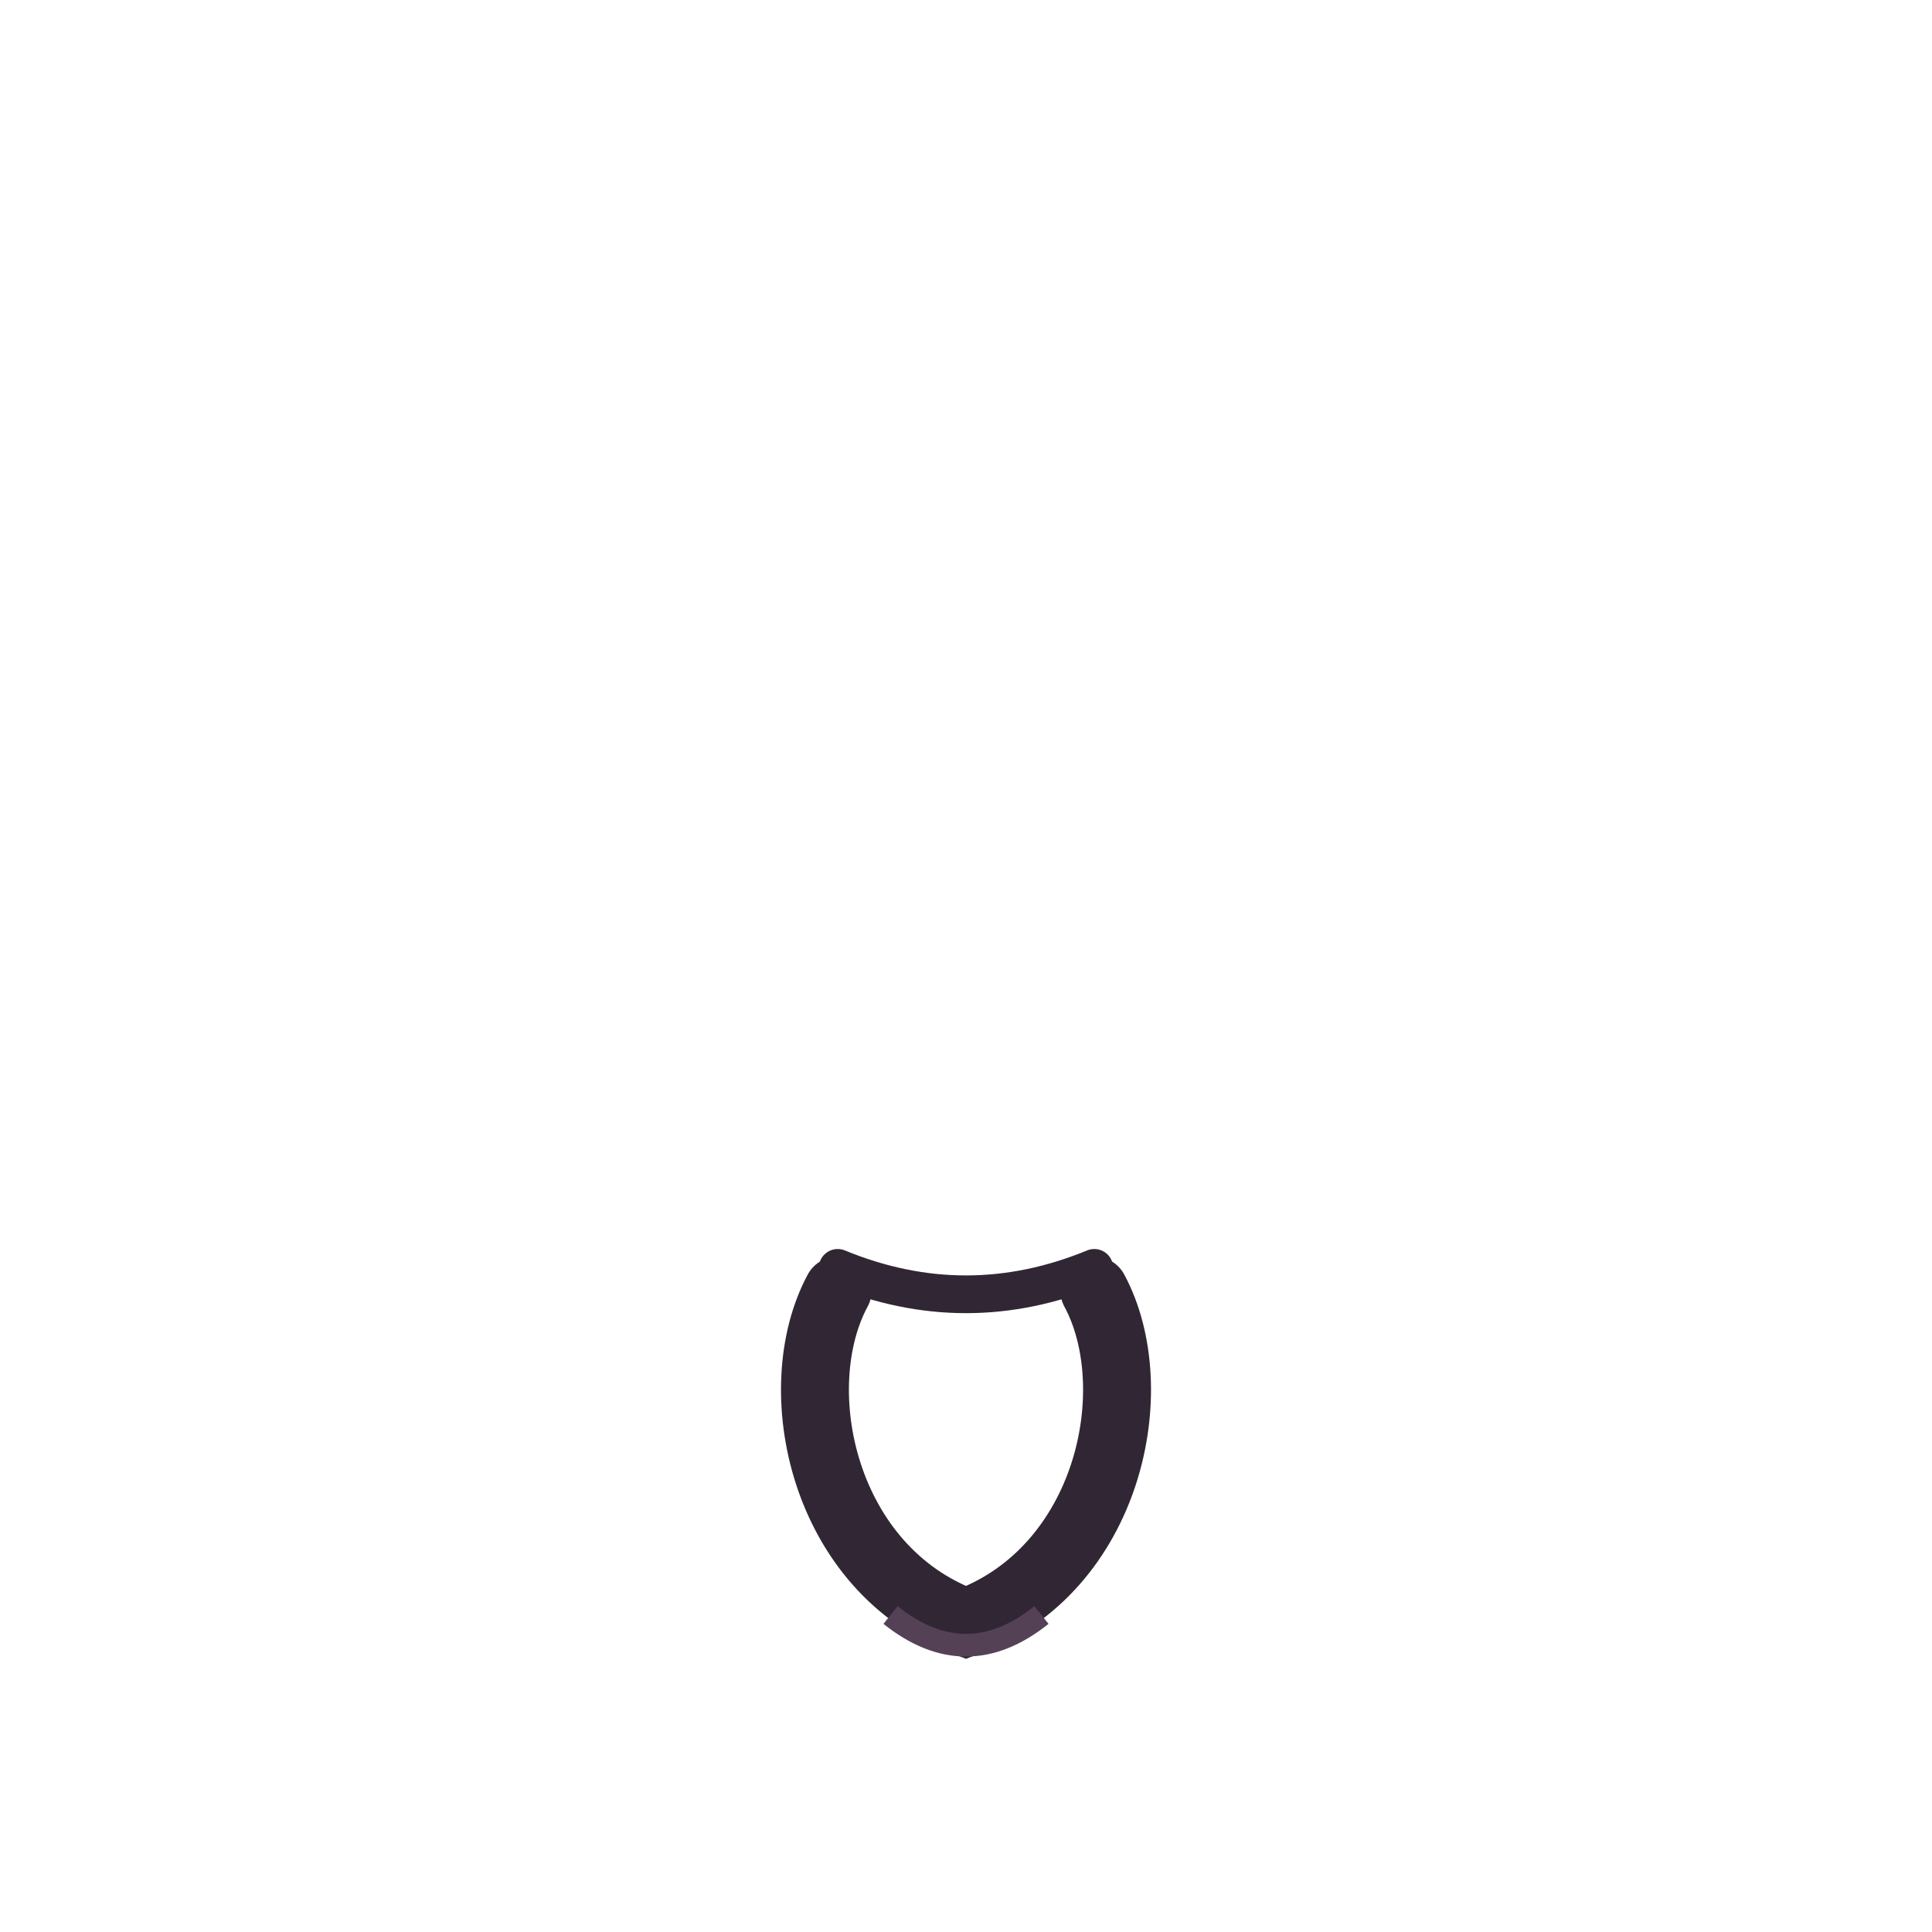
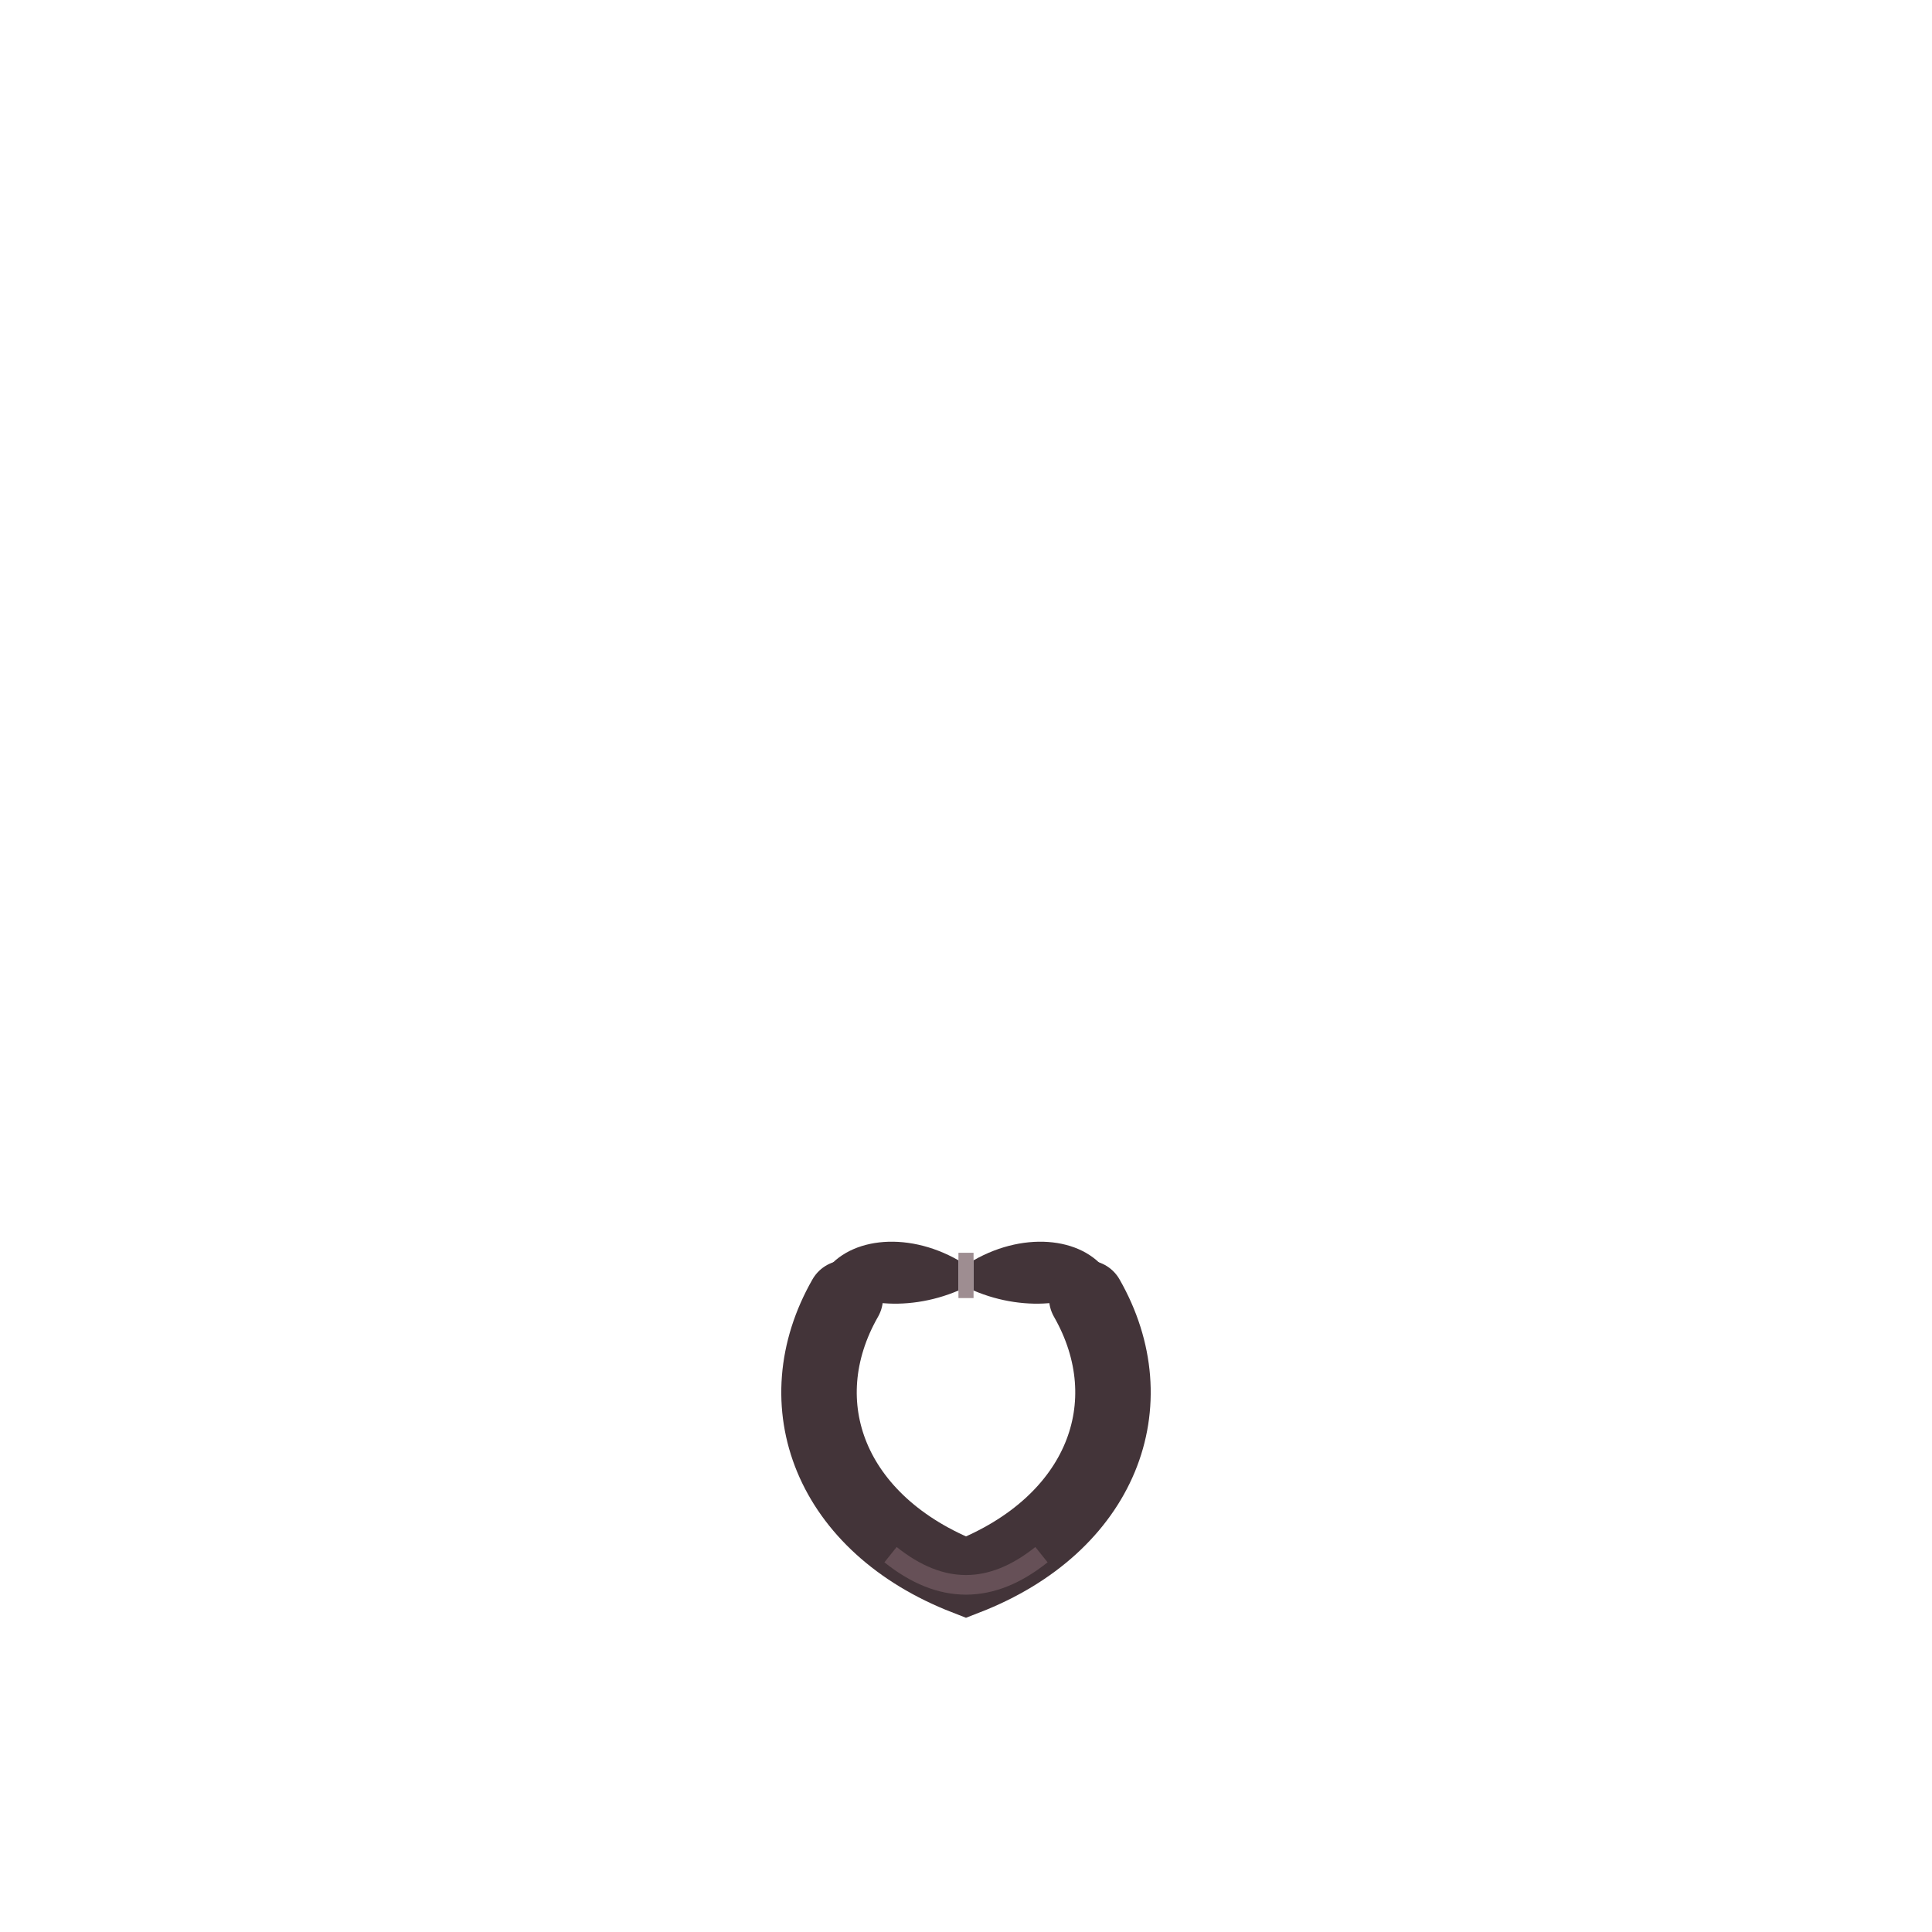
<svg xmlns="http://www.w3.org/2000/svg" viewBox="0 0 256 256" width="256" height="256" fill="none">
-   <g opacity="0.94">
-     <path d="M111 168 Q128 175 145 168" stroke="#241a27" stroke-width="5" stroke-linecap="round" />
-     <path d="M111 171 C104 184 109 208 128 215 C147 208 152 184 145 171" stroke="#241a27" stroke-width="9" stroke-linecap="round" fill="none" />
-     <path d="M118 214 Q128 222 138 214" stroke="#4a354b" stroke-width="3" />
+   <g opacity="0.96">
+     <path d="M127 167 C120 163 112 164 109 169 C112 173 120 174 127 171Z M129 167 C136 163 144 164 147 169 C144 173 136 174 129 171Z" fill="#3b2c31" />
+     <path d="M128 166 V172" stroke="#6f565c" stroke-width="2" opacity=".7" />
+     <path d="M112 172 C104 186 110 202 128 209 C146 202 152 186 144 172" stroke="#3b2c31" stroke-width="10" stroke-linecap="round" fill="none" />
+     <path d="M118 206 Q128 214 138 206" stroke="#6f565c" stroke-width="2.6" fill="none" opacity=".7" />
  </g>
</svg>
